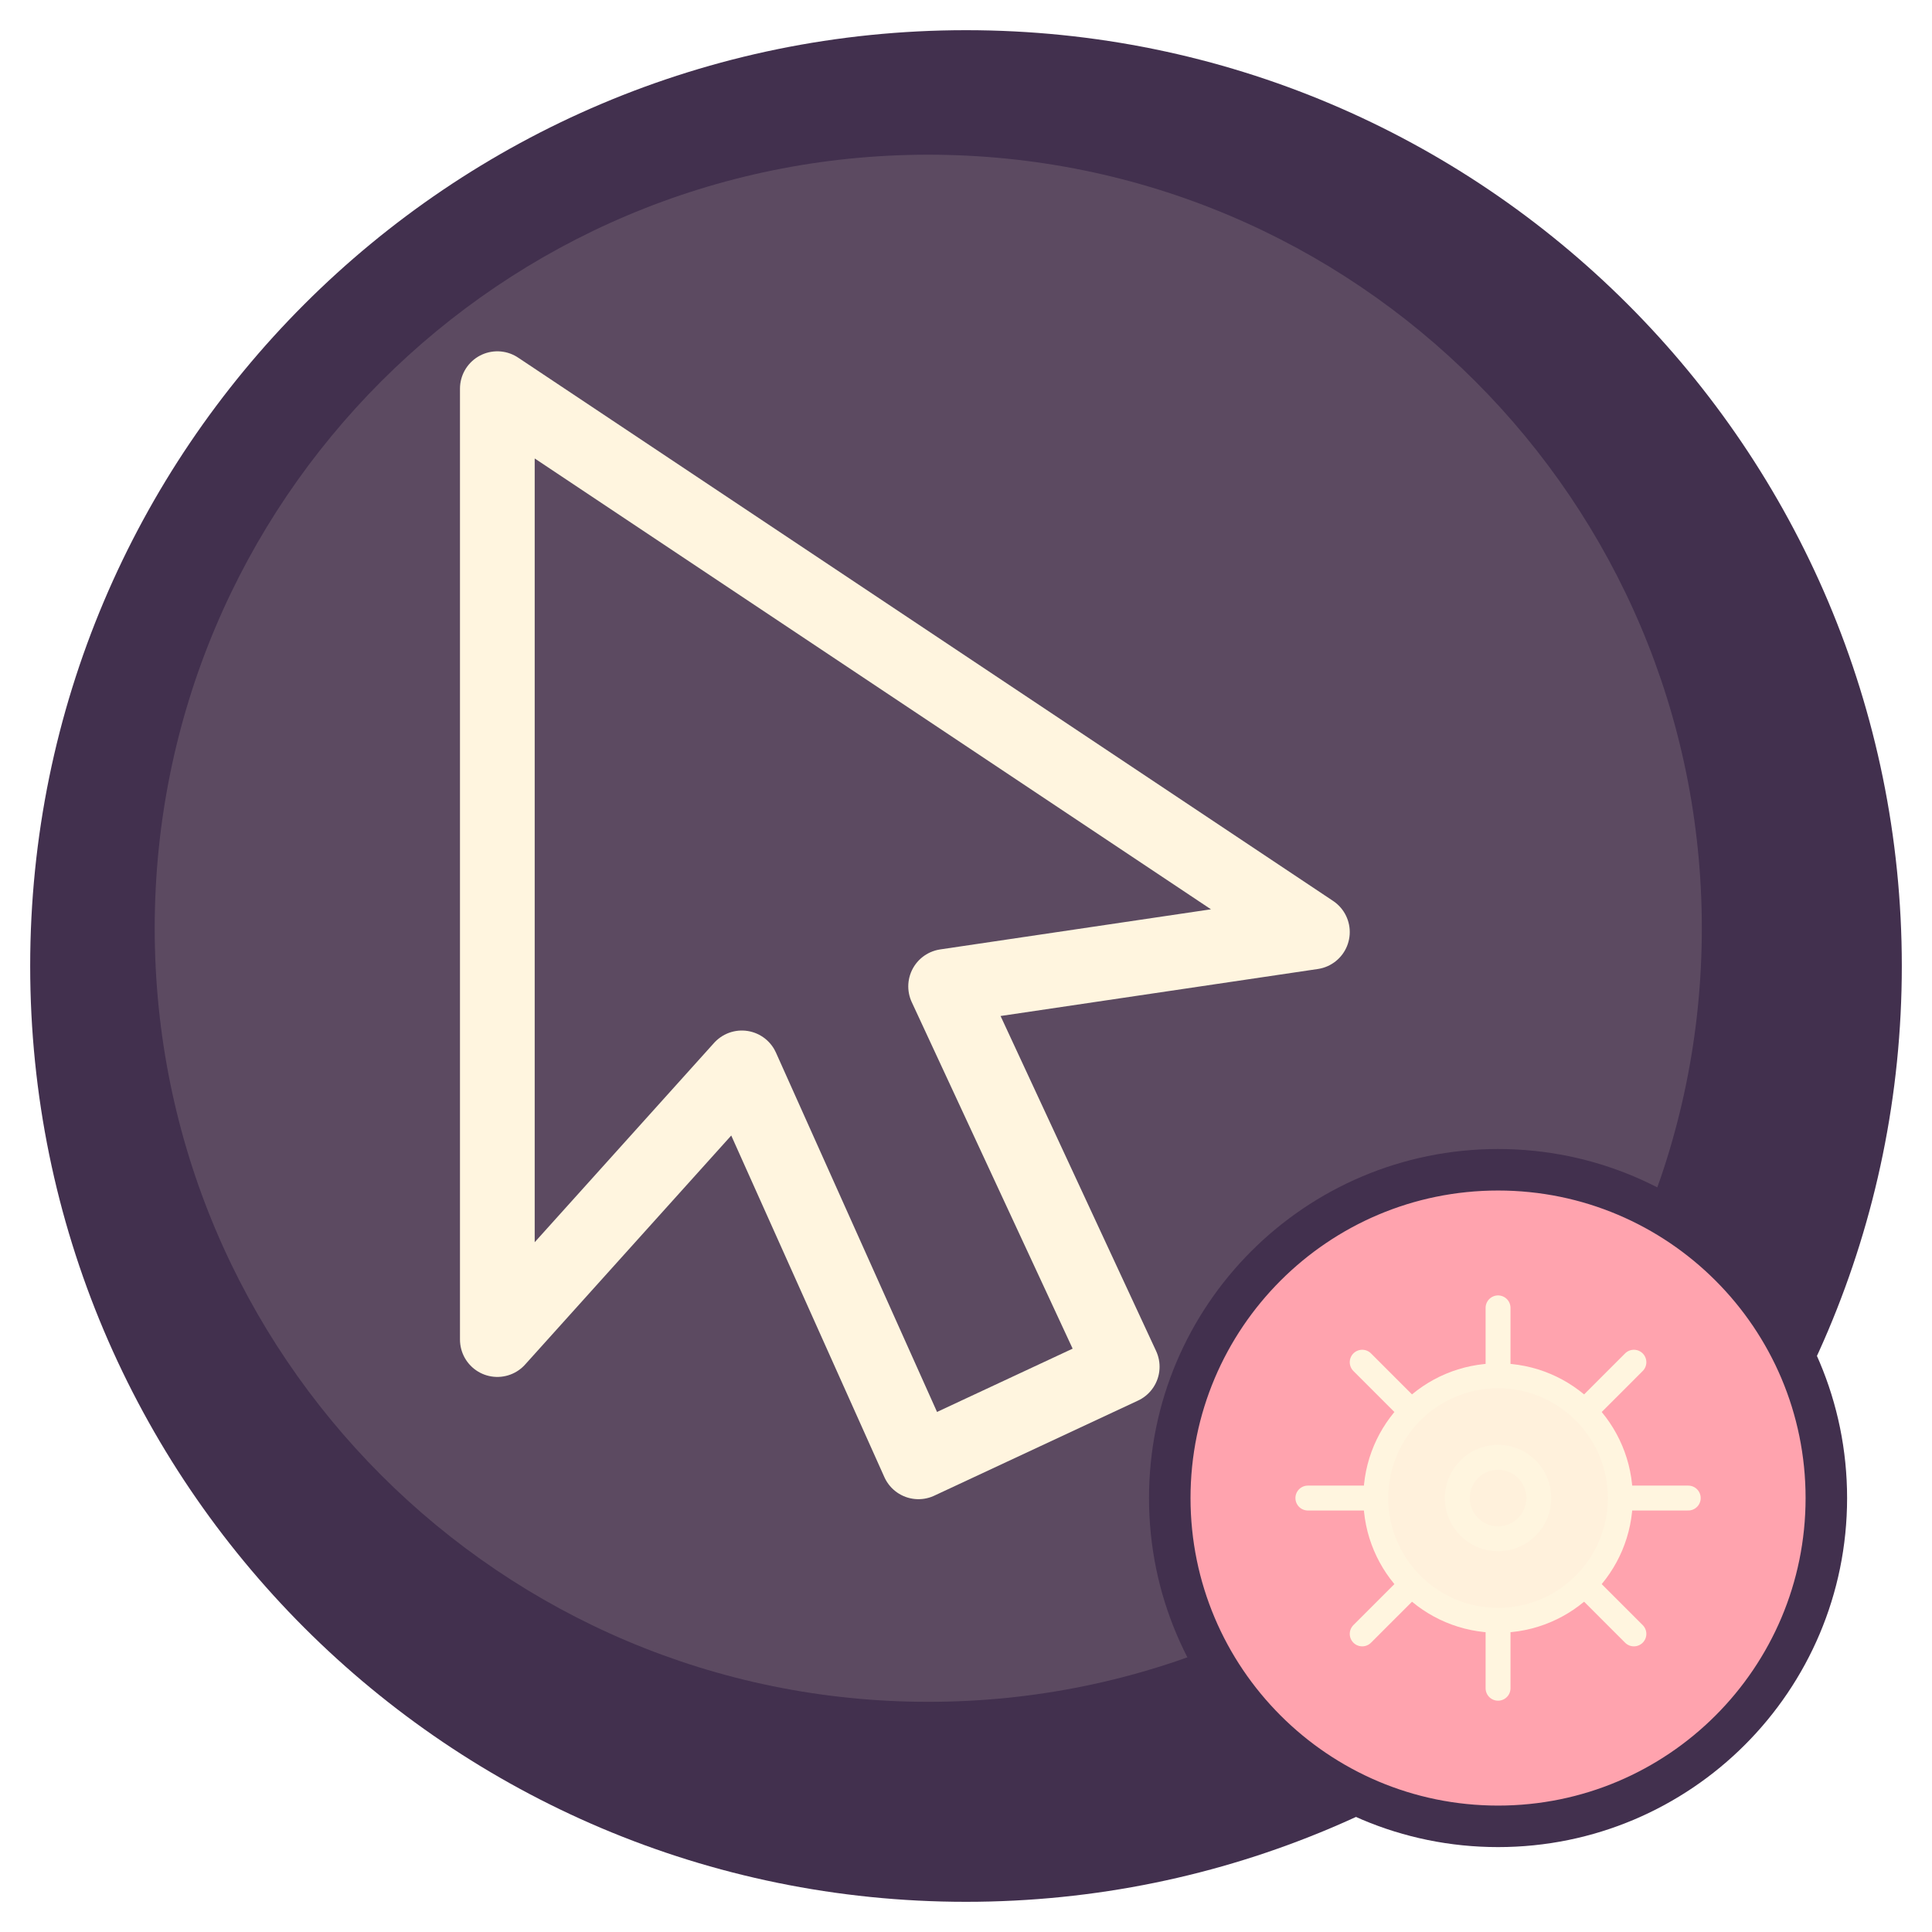
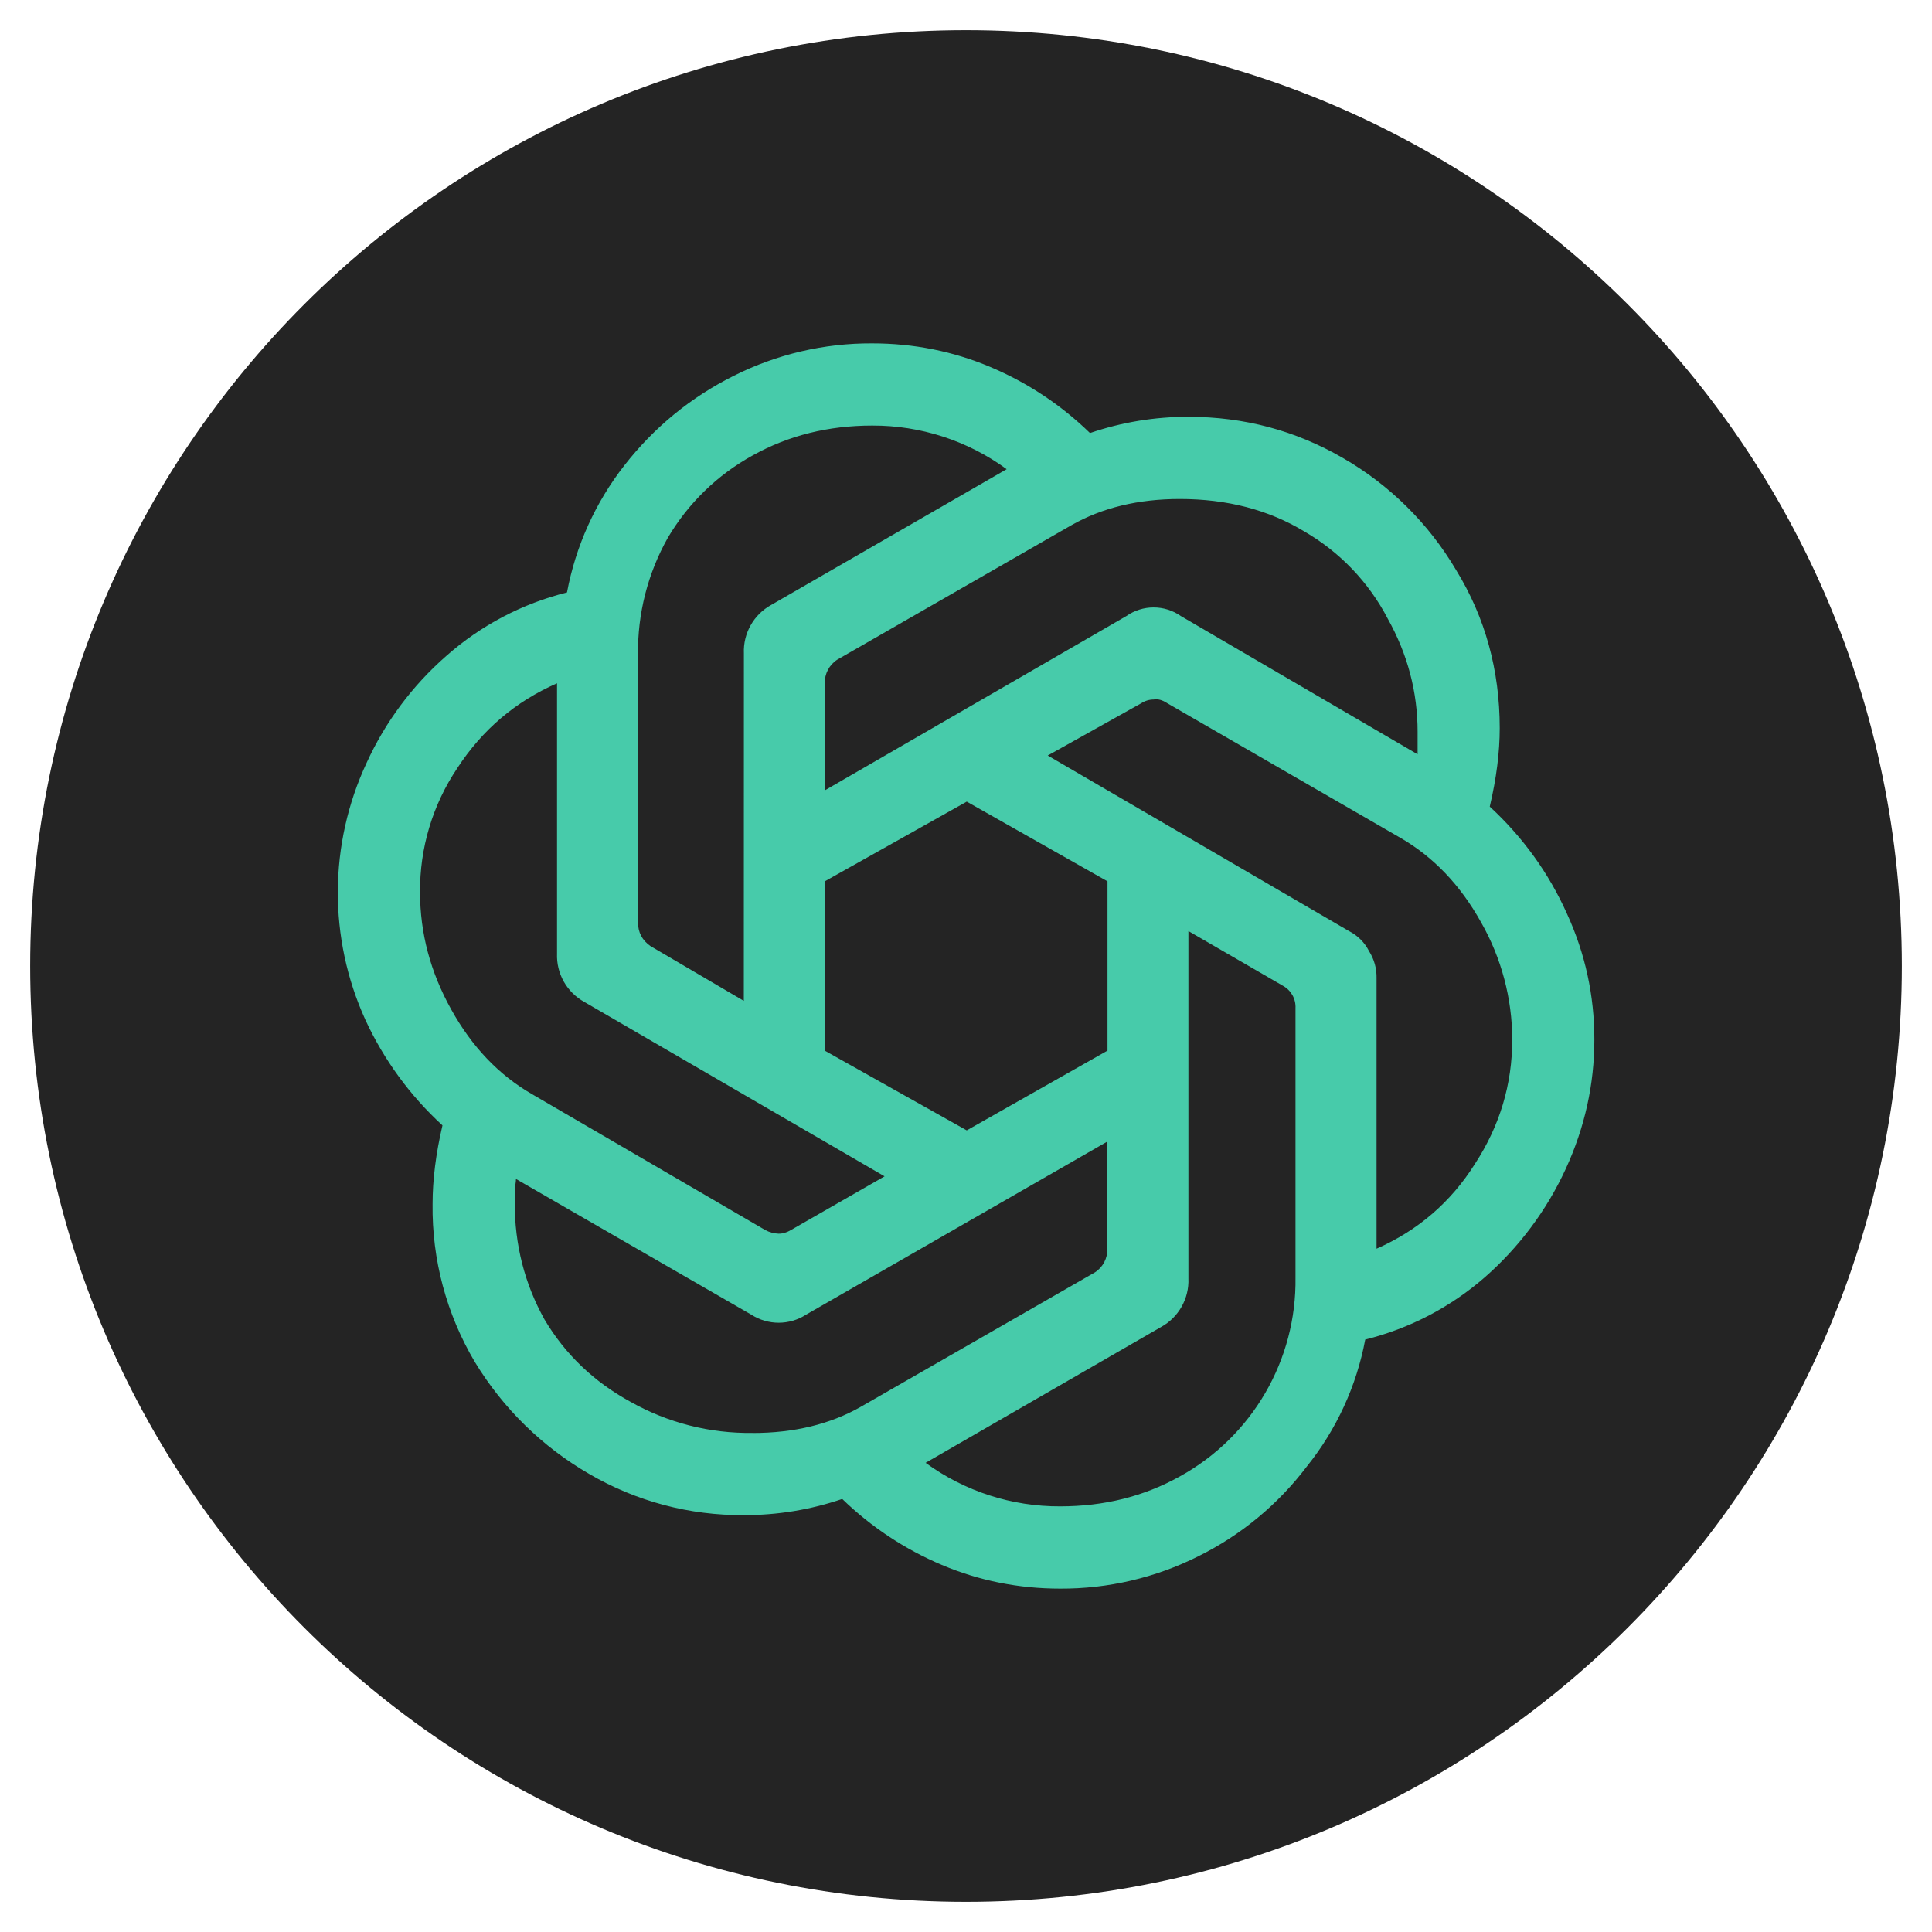
<svg xmlns="http://www.w3.org/2000/svg" viewBox="0 0 512 512" role="img" aria-labelledby="title description">
-   <circle cx="256" cy="256" r="248" fill="#42304E" />
-   <circle cx="246" cy="246" r="205" fill="#FFF1DC" opacity=".14" />
-   <g transform="translate(67 67) scale(3.60)" fill="none" stroke="#FFF5DF" stroke-width="5.5" stroke-linecap="round" stroke-linejoin="round">
-     <path d="M18 10v70l18-20 13 29 15-7-13-28 27-4z" />
-   </g>
-   <circle cx="397" cy="397" r="87" fill="#FFA3AE" stroke="#42304E" stroke-width="11" />
-   <g transform="translate(337 337) scale(1.20)" fill="none" stroke="#FFF5DF" stroke-width="5.5" stroke-linecap="round" stroke-linejoin="round">
-     <circle fill="#FFF1DC" cx="50" cy="50" r="27" />
-     <circle fill="#FFF1DC" cx="50" cy="50" r="9" />
-     <path d="M50 8v13m0 58v13M8 50h13m58 0h13M20 20l10 10m40 40 10 10M80 20 70 30M30 70 20 80" />
+   <circle cx="256" cy="256" r="248" fill="#242424" />
+   <g transform="translate(56 56) scale(20)" fill="#47CBAA">
+     <path d="M11.248 18.25q-.825 0-1.568-.314a4.3 4.3 0 0 1-1.32-.874 4 4 0 0 1-1.304.214 4 4 0 0 1-2.046-.544 4.27 4.27 0 0 1-1.518-1.485 4 4 0 0 1-.56-2.095q0-.48.131-1.04A4.4 4.4 0 0 1 2.04 10.71a4.07 4.07 0 0 1 .017-3.4 4.2 4.2 0 0 1 1.056-1.418 3.8 3.8 0 0 1 1.6-.842 3.9 3.9 0 0 1 .76-1.683q.593-.759 1.451-1.188a4.04 4.04 0 0 1 1.832-.429q.825 0 1.567.313.742.314 1.32.875a4 4 0 0 1 1.304-.215q1.106 0 2.046.545a4.14 4.14 0 0 1 1.501 1.485q.578.941.578 2.095 0 .48-.132 1.04.66.61 1.023 1.419.363.792.363 1.666 0 .892-.38 1.717a4.3 4.3 0 0 1-1.072 1.435 3.8 3.8 0 0 1-1.584.825 3.8 3.8 0 0 1-.775 1.683 4.06 4.06 0 0 1-1.436 1.188 4.04 4.04 0 0 1-1.832.429m-4.076-2.062q.825 0 1.435-.347l3.103-1.782a.36.36 0 0 0 .164-.313v-1.42L7.881 14.62a.67.67 0 0 1-.726 0l-3.118-1.798a.5.5 0 0 1-.017.115v.198q0 .841.396 1.551.413.693 1.139 1.089a3.2 3.2 0 0 0 1.617.412m.165-2.69a.4.4 0 0 0 .181.05q.083 0 .165-.05l1.238-.71-3.977-2.31a.7.7 0 0 1-.363-.643v-3.58q-.825.362-1.32 1.122a2.9 2.9 0 0 0-.495 1.65q0 .809.413 1.55.412.743 1.072 1.123zm3.91 3.663q.875 0 1.585-.396a2.96 2.96 0 0 0 1.534-2.64v-3.564a.32.32 0 0 0-.165-.297l-1.254-.726v4.604a.7.7 0 0 1-.363.643l-3.119 1.799a3 3 0 0 0 1.783.577m.627-6.039V8.878L10.01 7.822 8.129 8.878v2.244l1.881 1.056zM7.057 5.859a.7.7 0 0 1 .363-.644l3.119-1.798a3 3 0 0 0-1.782-.578q-.874 0-1.584.396A2.96 2.96 0 0 0 6.05 4.324a3.07 3.07 0 0 0-.396 1.551v3.547q0 .199.165.314l1.237.726zm8.383 7.887q.825-.364 1.303-1.123.495-.758.495-1.65a3.15 3.15 0 0 0-.412-1.55q-.413-.743-1.073-1.123l-3.086-1.782q-.099-.065-.181-.049a.3.3 0 0 0-.165.05l-1.238.692 3.993 2.327a.6.6 0 0 1 .264.264.64.64 0 0 1 .1.363zm-3.317-8.382a.63.63 0 0 1 .726 0l3.135 1.831v-.297q0-.792-.396-1.501a2.86 2.86 0 0 0-1.105-1.155q-.71-.43-1.65-.43-.825 0-1.436.347L8.294 5.941a.36.36 0 0 0-.165.314v1.418z" />
  </g>
</svg>
